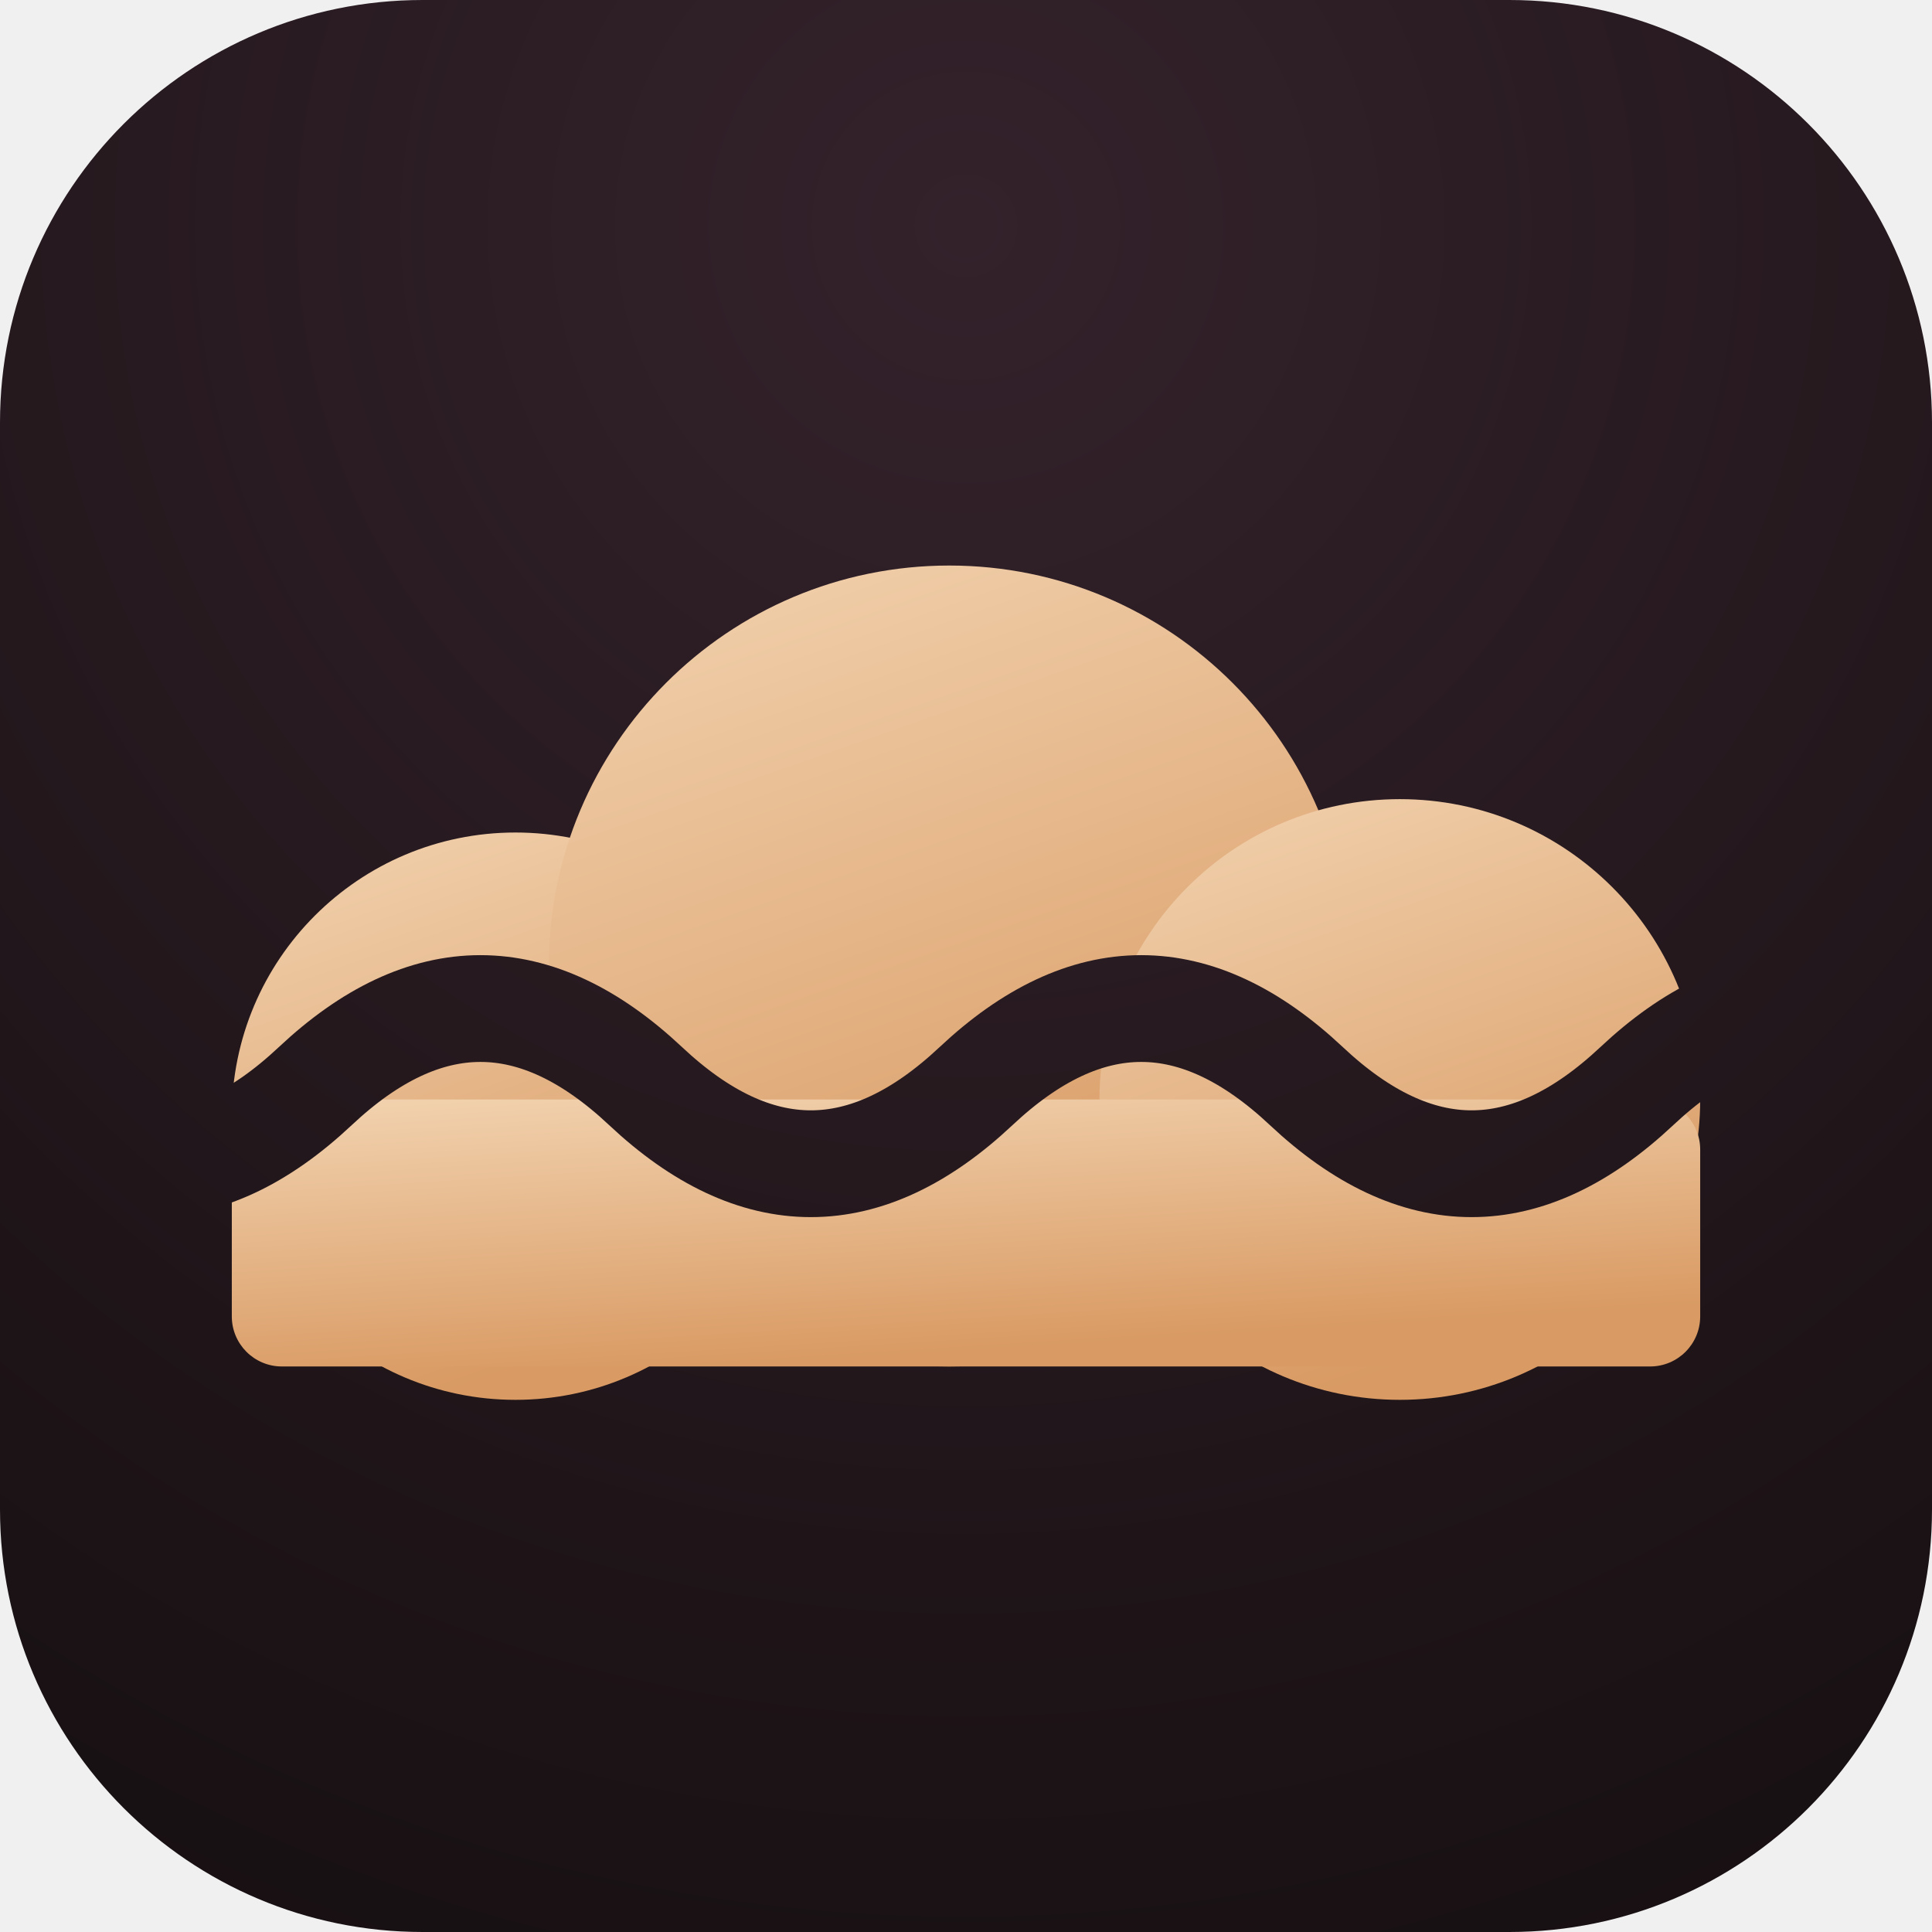
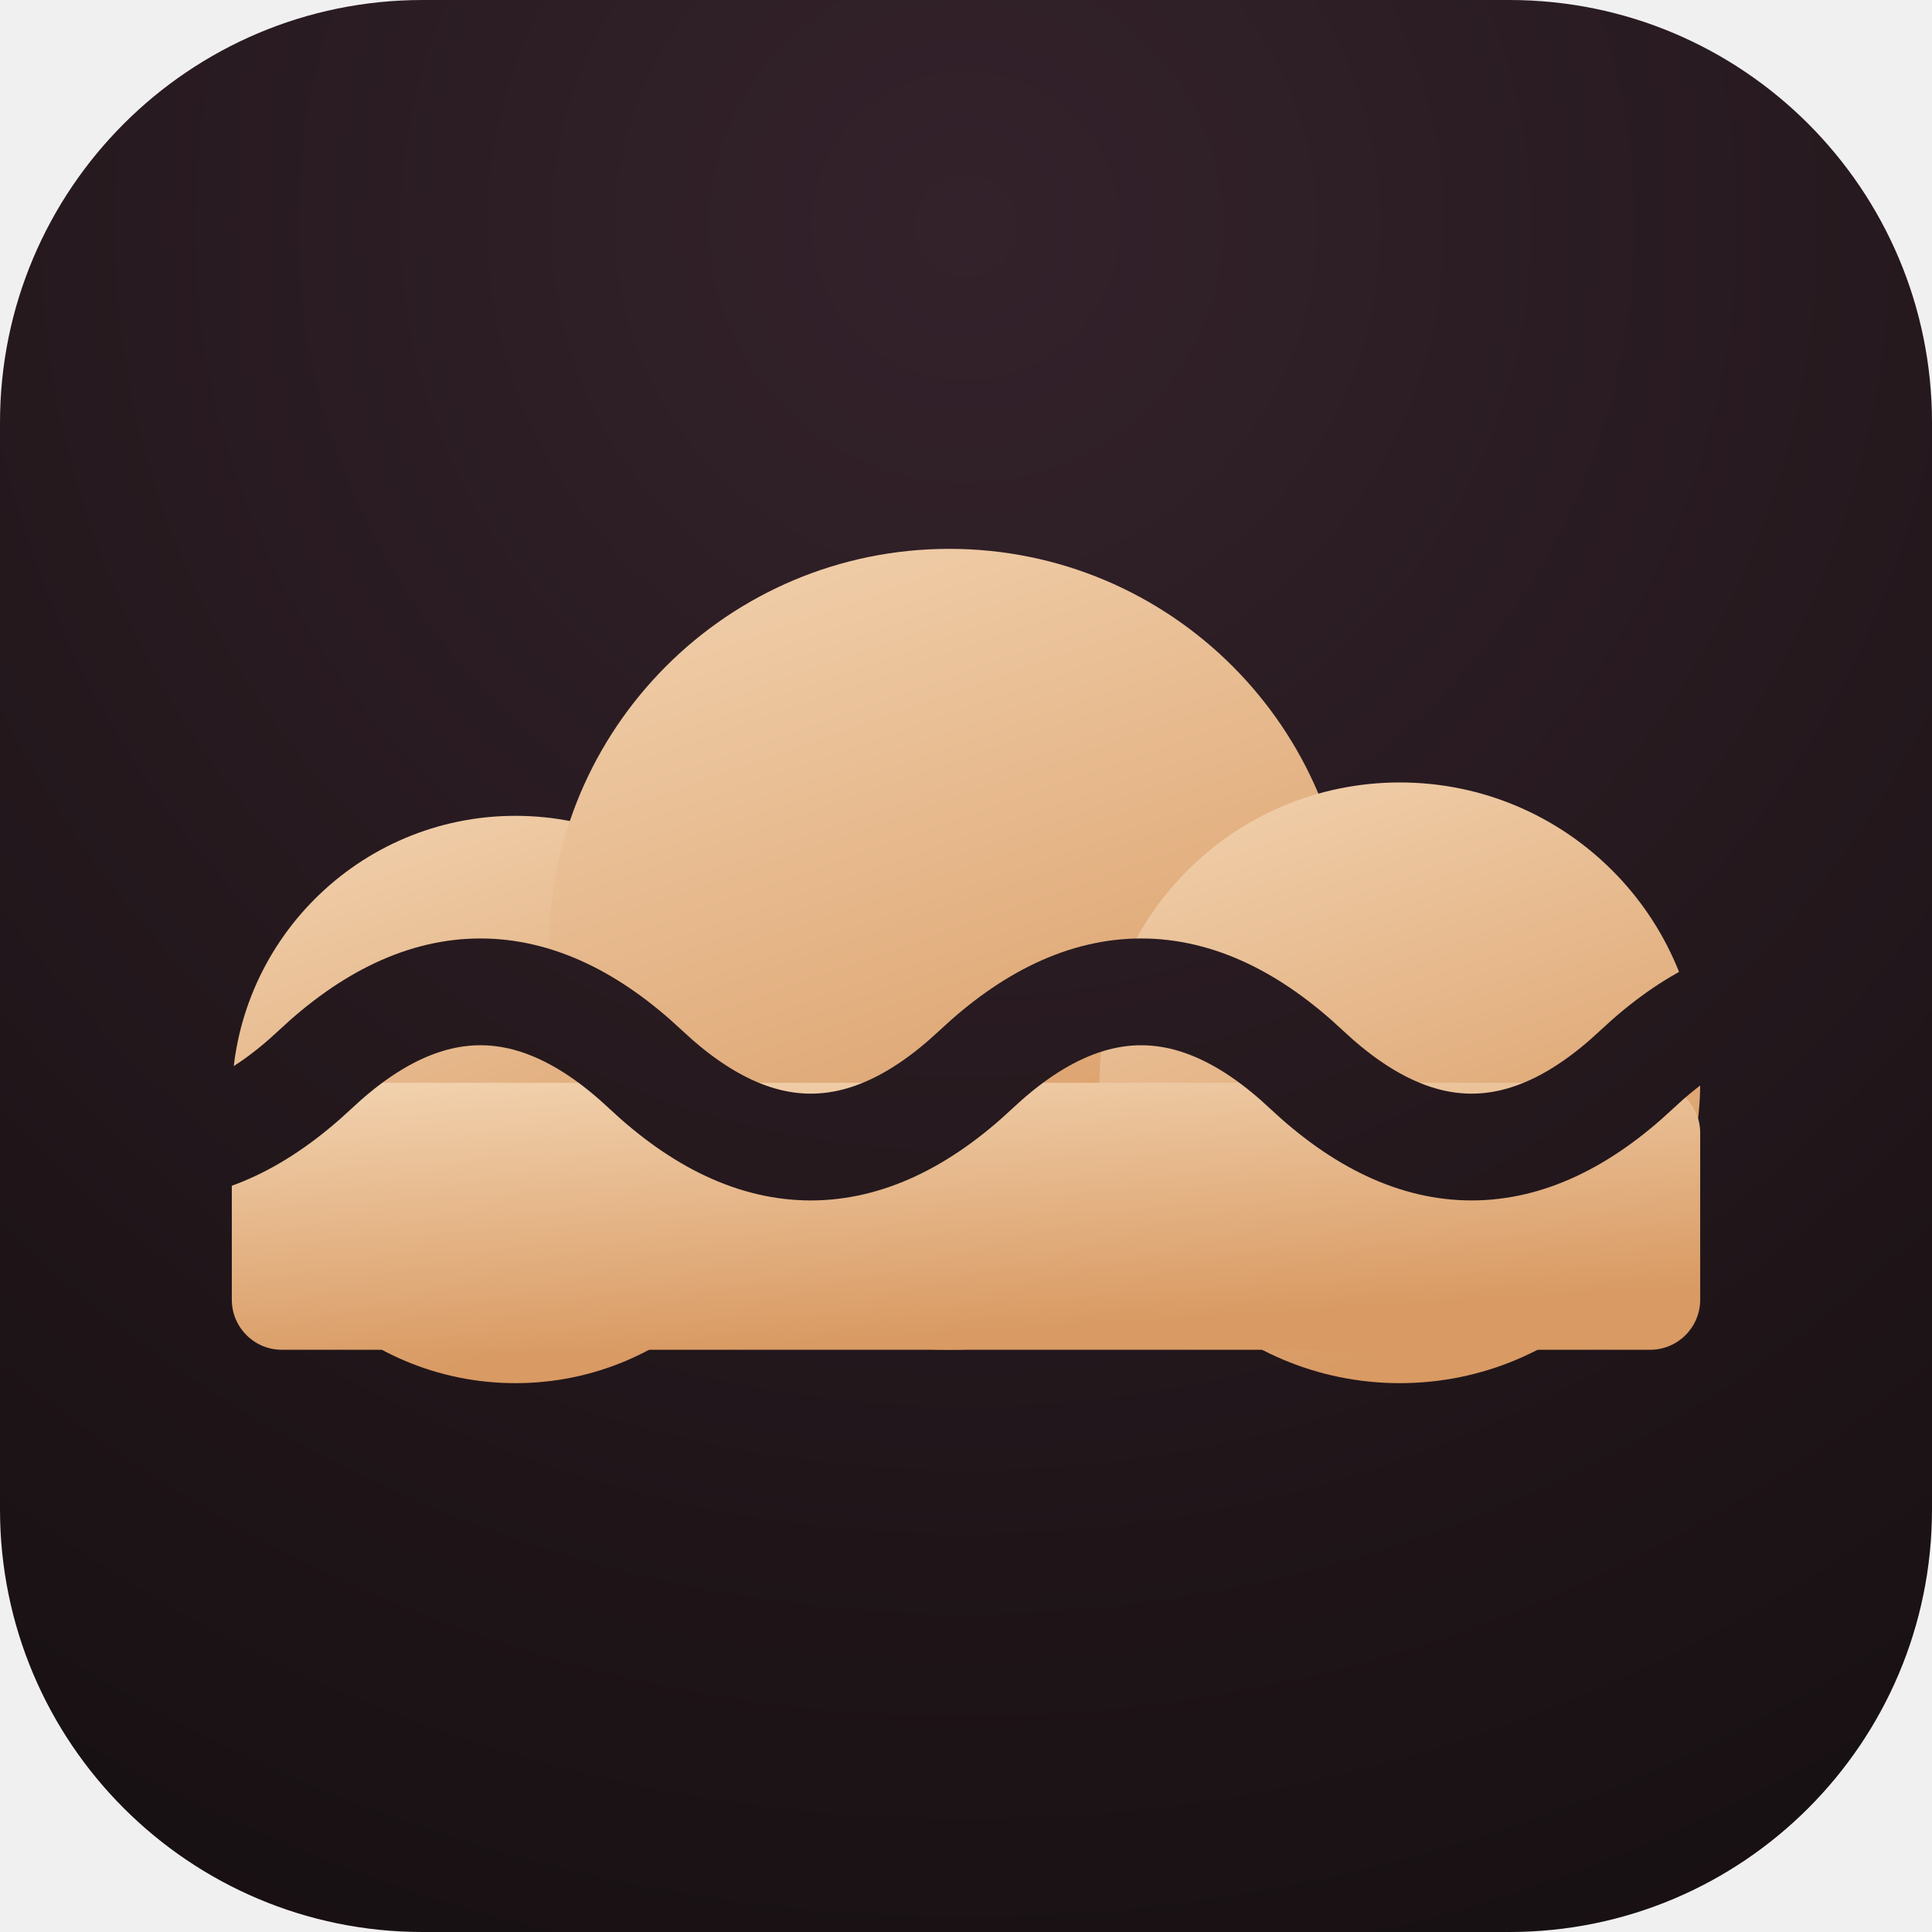
<svg xmlns="http://www.w3.org/2000/svg" viewBox="0 0 64 64">
  <defs>
    <linearGradient id="g" x1="0" y1="0" x2="0.35" y2="1">
      <stop offset="0" stop-color="#f2d3b0" />
      <stop offset="1" stop-color="#d99a63" />
    </linearGradient>
    <radialGradient id="bg" cx="0.5" cy="0.12" r="0.95">
      <stop offset="0" stop-color="#34222b" />
      <stop offset="1" stop-color="#171012" />
    </radialGradient>
    <mask id="m">
      <rect x="-32" y="-32" width="128" height="128" fill="white" />
      <g stroke="black" fill="none" stroke-linecap="round">
-         <path stroke-width="3.2" d="M-6.8 20.6c3.3-3.1 6.6-3.1 9.9 0s6.6 3.1 9.9 0 6.6-3.1 9.9 0 6.6 3.1 9.9 0 6.6-3.1 9.9 0 6.6 3.1 9.9 0 6.6-3.1 9.9 0" />
+         <path stroke-width="3.2" d="M-6.8 20.6c3.3-3.1 6.6-3.1 9.9 0s6.6 3.1 9.9 0 6.6-3.1 9.9 0 6.6 3.1 9.9 0 6.6-3.1 9.9 0 6.6 3.1 9.9 0 6.6-3.1 9.9 0 6.6 3.1 9.9 0 6.6-3.1 9.9 0" />
      </g>
    </mask>
  </defs>
  <rect width="64" height="64" rx="14" fill="url(#bg)" />
-   <g mask="url(#m)" fill="url(#g)" transform="translate(-0.5 15) translate(32.5 17) scale(1.1055) translate(-32.5 -17)">
+   <g mask="url(#m)" fill="url(#g)" transform="translate(-0.5 14.5) translate(32.5 17.5) scale(1.1055) translate(-32.5 -17.5)">
    <circle cx="19" cy="21.5" r="8.5" />
    <circle cx="32" cy="17" r="12" />
    <circle cx="45.5" cy="21" r="9" />
    <rect x="10.5" y="21" width="44" height="8" rx="1.5" />
  </g>
</svg>
